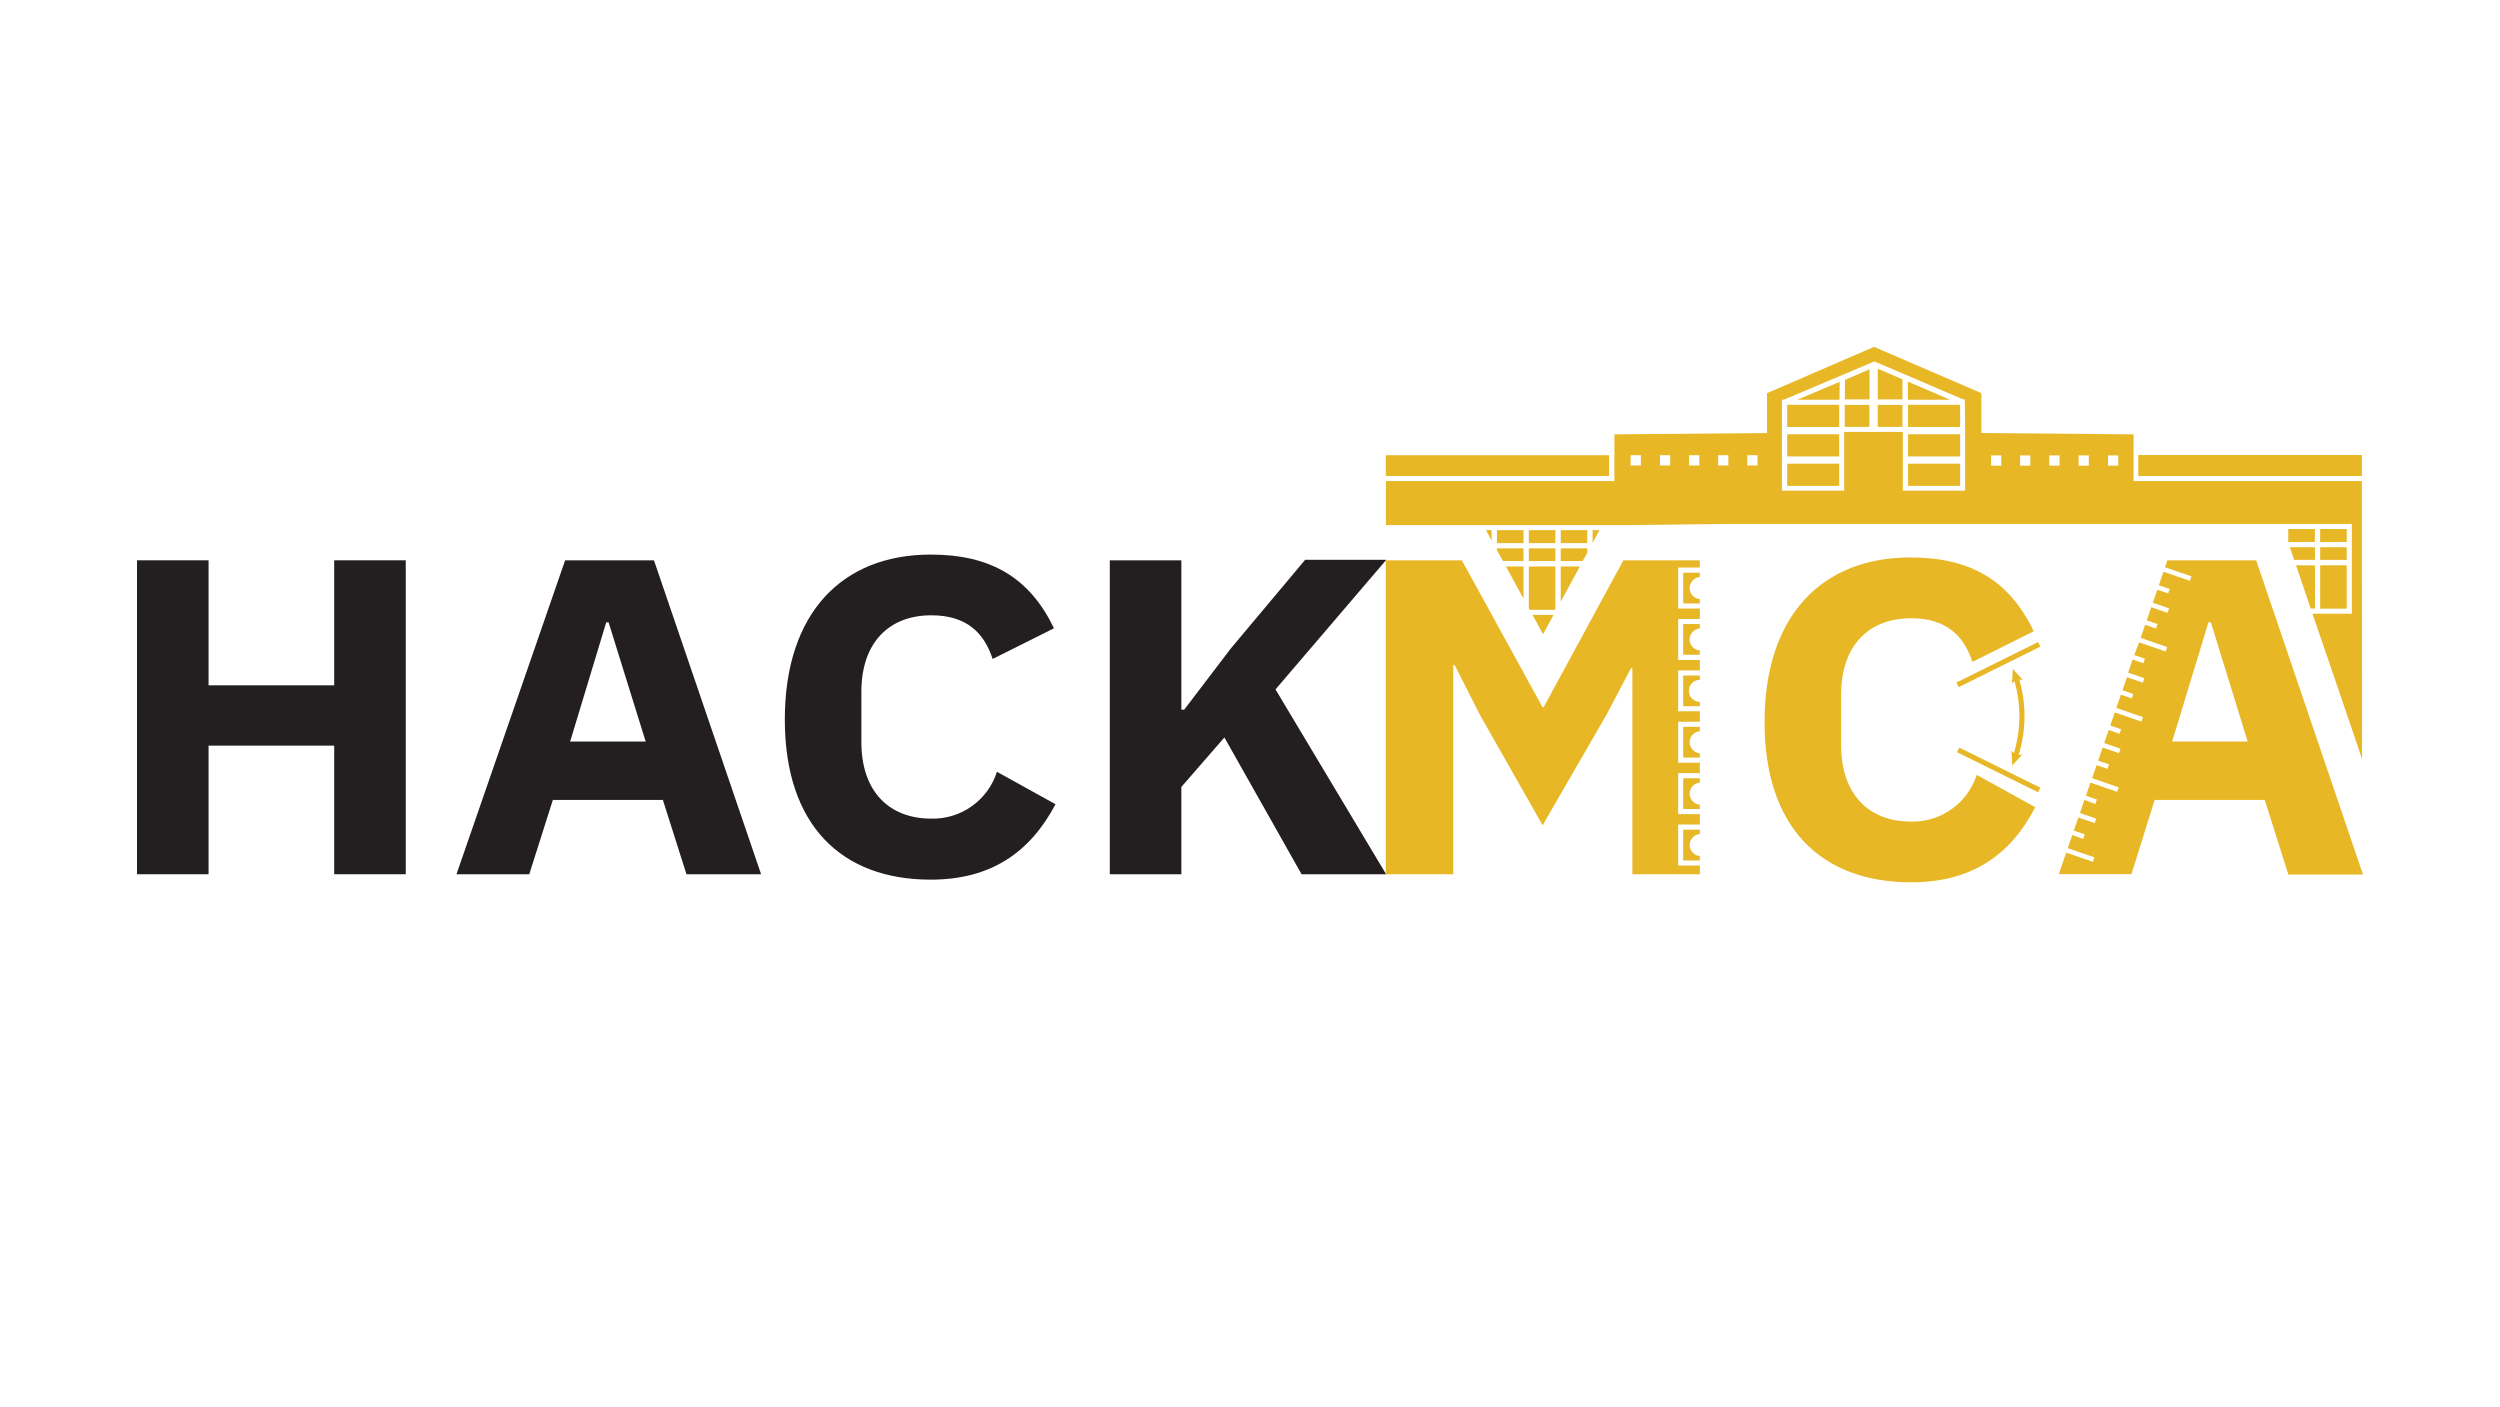
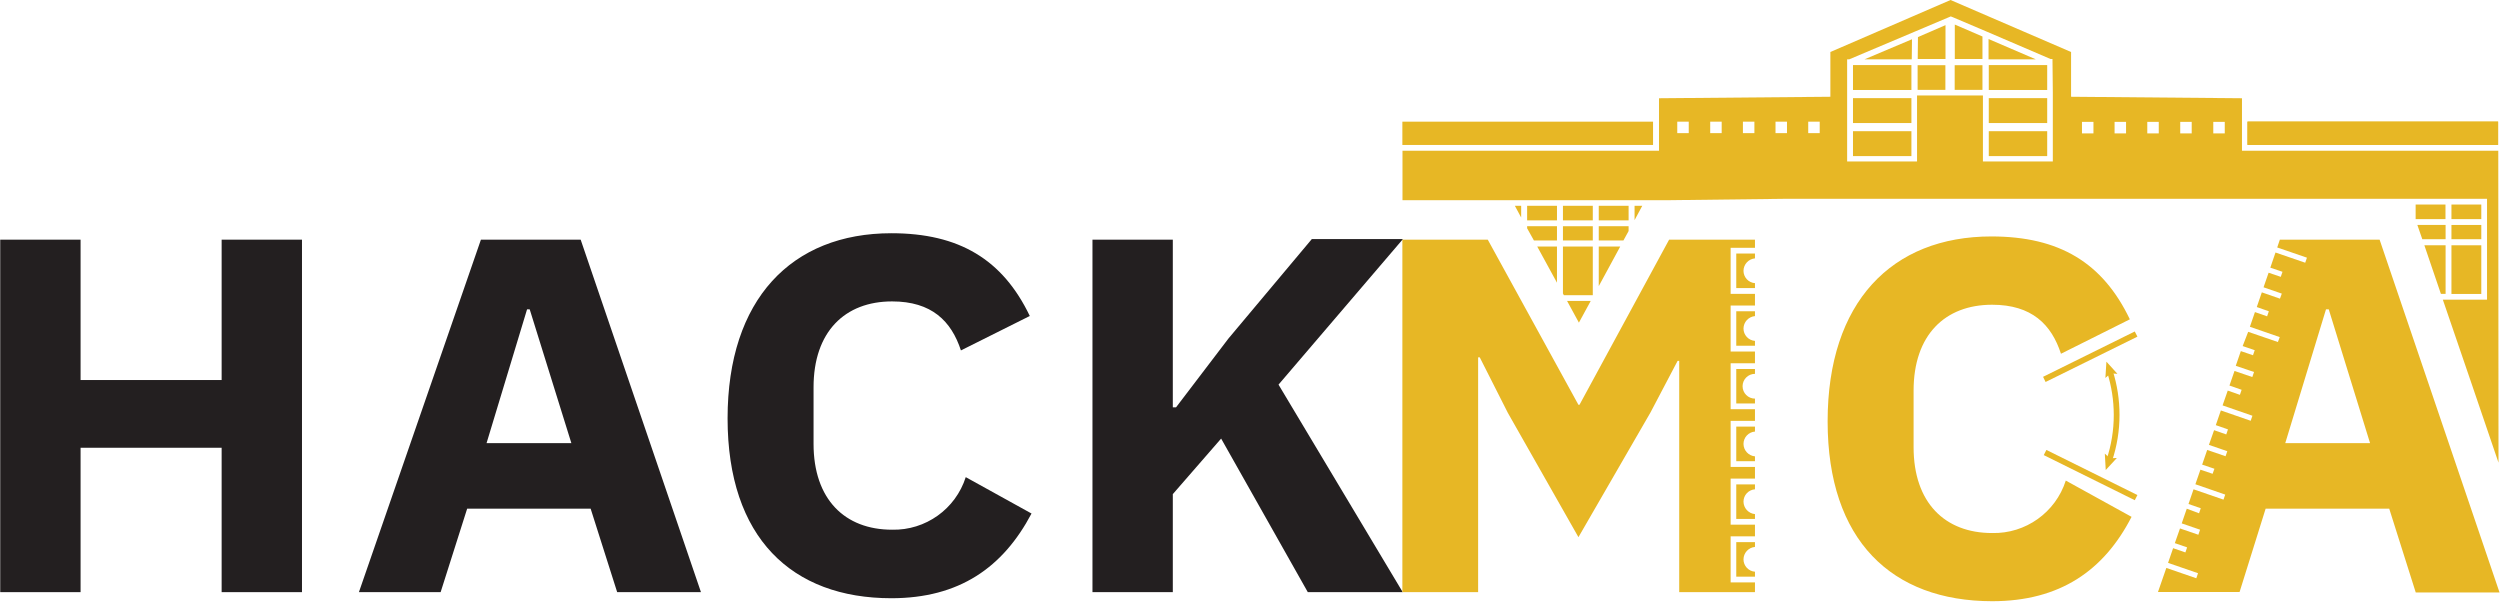
- <svg xmlns="http://www.w3.org/2000/svg" id="Layer_1" data-name="Layer 1" viewBox="0 0 1920 1080" version="1.1" width="1920" height="1080">
-   <defs id="defs4">
-     <style id="style2">
+ <svg xmlns="http://www.w3.org/2000/svg" id="Layer_1" data-name="Layer 1" viewBox="0 0 217.81 52.37">
+   <defs>
+     <style>
      .cls-1 {
        fill: #231f20;
      }

      .cls-2 {
        fill: #e7b725;
      }

-       .cls-3, .cls-4 {
+       .cls-3 {
        fill: none;
-       }
- 
-       .cls-4 {
-         stroke: #e7b725;
-         stroke-miterlimit: 10;
-         stroke-width: 0.5px;
      }
    </style>
  </defs>
-   <g id="g1086" transform="matrix(1.097325,0,0,1.097325,-114.8561,-74.43561)">
-     <path class="cls-1" d="m 338.572,589.693 h -87.931 v 90.006 H 200.558 V 459.979 h 50.083 v 87.502 h 87.931 v -87.502 h 50.083 v 219.72 h -50.083 z" id="path6" style="stroke-width:7.155" />
-     <path class="cls-1" d="m 585.122,679.699 -16.527,-52.015 h -76.984 l -16.527,52.015 h -50.941 l 76.054,-219.72 h 62.174 l 74.981,219.72 z M 530.603,503.408 h -1.646 l -25.256,83.424 h 52.873 z" id="path8" style="stroke-width:7.155" />
-     <path class="cls-1" d="m 653.95,571.377 c 0,-74.266 39.923,-115.405 102.097,-115.405 42.284,0 69.4,16.384 86.285,51.585 l -42.928,21.464 c -6.01,-18.316 -18.244,-30.55 -42.928,-30.55 -29.406,0 -48.938,18.888 -48.938,53.517 v 35.273 c 0,34.629 19.532,53.517 48.938,53.517 a 47.078,47.078 0 0 0 45.933,-32.768 l 40.996,22.68 c -17.744,33.627 -45.074,52.802 -87.359,52.802 -62.174,0 -102.097,-37.777 -102.097,-112.114 z" id="path10" style="stroke-width:7.155" />
-     <path class="cls-1" d="m 961.601,583.97 -30.121,34.629 v 61.101 H 881.397 V 459.979 h 50.083 v 104.53 h 2.003 l 32.697,-42.928 51.943,-61.96 h 56.808 l -77.557,90.721 77.414,129.357 h -59.169 z" id="path12" style="stroke-width:7.155" />
-     <path class="cls-2" d="m 1339.654,573.238 c 0,-74.337 39.995,-115.262 102.097,-115.262 42.356,0 69.4,16.384 86.285,51.657 l -42.928,21.464 c -5.938,-18.244 -18.173,-30.55 -42.928,-30.55 -29.406,0 -48.938,18.888 -48.938,53.517 v 35.273 c 0,34.629 19.532,53.517 48.938,53.517 a 47.078,47.078 0 0 0 45.933,-32.697 l 40.996,22.609 c -17.171,33.412 -44.574,52.587 -86.929,52.587 -62.532,-0.071 -102.526,-37.848 -102.526,-112.114 z" id="path14" style="stroke-width:7.155" />
-     <g id="g138" transform="matrix(7.154678,0,0,7.154678,200.415,310.5894)">
-       <rect class="cls-2" x="195.81" y="10.6" width="21.83" height="2.03" id="rect16" />
-       <rect class="cls-2" x="122.18" y="10.6" width="21.84" height="2.03" id="rect18" />
-       <rect class="cls-3" x="173.27" y="5.67" width="5.09" height="2.17" id="rect20" />
-       <polygon class="cls-3" points="170.31,5.14 172.72,5.14 172.72,3.18 170.31,2.14 " id="polygon22" />
-       <polygon class="cls-3" points="173.25,3.4 173.25,5.17 177.37,5.17 " id="polygon24" />
-       <rect class="cls-3" x="161.44" y="11.43" width="5.09" height="2.17" id="rect26" />
-       <rect class="cls-3" x="173.27" y="11.43" width="5.09" height="2.17" id="rect28" />
-       <polygon class="cls-3" points="169.5,5.14 169.5,2.19 167.1,3.23 167.08,5.14 " id="polygon30" />
-       <polygon class="cls-3" points="162.44,5.17 166.55,5.17 166.55,5.16 166.56,5.16 166.58,3.42 " id="polygon32" />
-       <rect class="cls-3" x="170.3" y="5.68" width="2.42" height="2.15" id="rect34" />
-       <rect class="cls-3" x="173.27" y="8.55" width="5.09" height="2.17" id="rect36" />
-       <rect class="cls-3" x="161.44" y="8.55" width="5.09" height="2.17" id="rect38" />
-       <rect class="cls-3" x="167.07" y="5.68" width="2.42" height="2.15" id="rect40" />
-       <rect class="cls-3" x="161.44" y="5.67" width="5.09" height="2.17" id="rect42" />
-       <rect class="cls-2" x="167.07" y="5.68" width="2.42" height="2.15" id="rect44" />
-       <rect class="cls-2" x="161.44" y="8.55" width="5.09" height="2.17" id="rect46" />
-       <polygon class="cls-2" points="166.58,3.42 162.44,5.17 166.55,5.17 166.55,5.16 166.56,5.16 " id="polygon48" />
-       <polygon class="cls-2" points="167.1,3.23 167.08,5.14 169.5,5.14 169.5,2.19 " id="polygon50" />
-       <rect class="cls-2" x="161.44" y="11.43" width="5.09" height="2.17" id="rect52" />
-       <rect class="cls-2" x="161.44" y="5.67" width="5.09" height="2.17" id="rect54" />
-       <rect class="cls-2" x="170.3" y="5.68" width="2.42" height="2.15" id="rect56" />
-       <polygon class="cls-2" points="170.31,2.14 170.31,5.14 172.72,5.14 172.72,3.18 " id="polygon58" />
-       <rect class="cls-2" x="173.27" y="5.67" width="5.09" height="2.17" id="rect60" />
-       <rect class="cls-2" x="173.27" y="8.55" width="5.09" height="2.17" id="rect62" />
-       <polygon class="cls-2" points="177.37,5.17 173.25,3.4 173.25,5.17 " id="polygon64" />
-       <rect class="cls-2" x="173.27" y="11.43" width="5.09" height="2.17" id="rect66" />
-       <rect class="cls-3" x="211.43" y="19.6" width="2.6" height="1.24" id="rect68" />
-       <rect class="cls-3" x="211.43" y="17.82" width="2.6" height="1.27" id="rect70" />
-       <rect class="cls-3" x="205.19" y="17.82" width="2.6" height="1.27" id="rect72" />
-       <rect class="cls-3" x="214.54" y="17.82" width="2.6" height="1.27" id="rect74" />
-       <rect class="cls-3" x="211.43" y="21.37" width="2.6" height="4.24" id="rect76" />
-       <rect class="cls-3" x="214.54" y="21.37" width="2.6" height="4.24" id="rect78" />
-       <rect class="cls-3" x="214.54" y="19.6" width="2.6" height="1.24" id="rect80" />
-       <polygon class="cls-2" points="213.07,25.6 213.07,21.37 211.22,21.37 212.66,25.6 " id="polygon82" />
-       <polygon class="cls-2" points="211.04,20.84 213.07,20.84 213.07,19.6 210.61,19.6 " id="polygon84" />
-       <rect class="cls-2" x="210.46" y="17.82" width="2.6" height="1.27" id="rect86" />
-       <rect class="cls-2" x="213.58" y="17.82" width="2.6" height="1.27" id="rect88" />
-       <rect class="cls-2" x="213.58" y="21.37" width="2.6" height="4.24" id="rect90" />
-       <rect class="cls-2" x="213.58" y="19.6" width="2.6" height="1.24" id="rect92" />
-       <rect class="cls-3" x="139.29" y="19.71" width="2.6" height="1.24" id="rect94" />
-       <rect class="cls-3" x="136.17" y="19.71" width="2.6" height="1.24" id="rect96" />
-       <rect class="cls-3" x="139.29" y="17.93" width="2.6" height="1.27" id="rect98" />
-       <rect class="cls-3" x="133.05" y="17.93" width="2.6" height="1.27" id="rect100" />
-       <rect class="cls-3" x="136.17" y="17.93" width="2.6" height="1.27" id="rect102" />
-       <rect class="cls-3" x="142.41" y="17.93" width="2.6" height="1.27" id="rect104" />
-       <rect class="cls-3" x="136.17" y="21.48" width="2.6" height="4.24" id="rect106" />
-       <rect class="cls-3" x="139.29" y="21.48" width="2.6" height="4.24" id="rect108" />
-       <polygon class="cls-2" points="139.29,21.48 139.29,24.93 141.16,21.48 " id="polygon110" />
-       <rect class="cls-2" x="136.17" y="17.93" width="2.6" height="1.27" id="rect112" />
-       <polygon class="cls-2" points="142.41,17.93 142.41,19.18 143.08,17.93 " id="polygon114" />
-       <rect class="cls-2" x="136.17" y="19.71" width="2.6" height="1.24" id="rect116" />
-       <rect class="cls-2" x="139.29" y="17.93" width="2.6" height="1.27" id="rect118" />
-       <polygon class="cls-2" points="141.89,19.71 139.29,19.71 139.29,20.95 141.44,20.95 141.89,20.13 " id="polygon120" />
-       <polygon class="cls-2" points="138.77,21.48 136.17,21.48 136.17,25.57 136.25,25.72 138.77,25.72 " id="polygon122" />
-       <polygon class="cls-2" points="135.65,19.71 133.05,19.71 133.05,19.89 133.64,20.95 135.65,20.95 " id="polygon124" />
-       <polygon class="cls-2" points="138.59,26.22 136.53,26.22 137.56,28.11 " id="polygon126" />
-       <polygon class="cls-2" points="131.98,17.93 132.53,18.95 132.53,17.93 " id="polygon128" />
-       <polygon class="cls-2" points="135.65,21.48 133.93,21.48 135.65,24.63 " id="polygon130" />
-       <rect class="cls-2" x="133.05" y="17.93" width="2.6" height="1.27" id="rect132" />
-       <rect class="cls-2" x="195.81" y="10.59" width="21.84" height="2.03" id="rect134" />
-       <path class="cls-2" d="m 225.27,18.81 h -22.33 v -4.57 l -14.89,-0.13 v -3.9 l -10.5,-4.53 -10.47,4.53 v 3.9 l -14.93,0.13 v 4.57 H 129.8 v 4.31 h 23.31 L 163.2,23 h 61.09 v 8.79 h -3.85 l 2.43,7.1 2.42,7.1 z m -70.53,-1.53 h -1 v -1 h 1 z m 2.87,0 h -1 v -1 h 1 z m 2.85,0 h -1 v -1 h 1 z m 2.84,0 h -1 v -1 h 1 z m 2.85,0 h -1 v -1 h 1 z m 20.31,-3.58 v 6.05 h -6.09 V 14 h -5.74 v 5.75 h -6.09 v -8.9 h 0.18 l 8.85,-3.74 0.18,0.07 v 0 l 2.94,1.25 c 0,0 0,0 0,0 l 5.57,2.39 h 0.17 z m 3.54,3.6 h -1 v -1 h 1 z m 2.84,0 h -1 v -1 h 1 z m 2.85,0 h -1 v -1 h 1 z m 2.87,0 h -1 v -1 h 1 z m 2.88,0 h -1 v -1 h 1 z" transform="translate(-7.61,-5.68)" id="path136" />
+   <path class="cls-1" d="M26.92,44.69H14.63V57.27h-7V26.56h7V38.79H26.92V26.56h7V57.27h-7Z" transform="translate(-7.61 -5.68)" />
+   <path class="cls-1" d="M61.38,57.27,59.07,50H48.31L46,57.27H38.88L49.51,26.56H58.2L68.68,57.27ZM53.76,32.63h-.23L50,44.29h7.39Z" transform="translate(-7.61 -5.68)" />
+   <path class="cls-1" d="M71,42.13C71,31.75,76.58,26,85.27,26c5.91,0,9.7,2.29,12.06,7.21l-6,3c-.84-2.56-2.55-4.27-6-4.27-4.11,0-6.84,2.64-6.84,7.48v4.93c0,4.84,2.73,7.48,6.84,7.48a6.58,6.58,0,0,0,6.42-4.58l5.73,3.17C95,55.12,91.18,57.8,85.27,57.8,76.58,57.8,71,52.52,71,42.13Z" transform="translate(-7.61 -5.68)" />
+   <path class="cls-1" d="M114,43.89l-4.21,4.84v8.54h-7V26.56h7V41.17h.28l4.57-6,7.26-8.66h7.94L119,39.19l10.82,18.08h-8.27Z" transform="translate(-7.61 -5.68)" />
+   <path class="cls-2" d="M166.84,42.39c0-10.39,5.59-16.11,14.27-16.11,5.92,0,9.7,2.29,12.06,7.22l-6,3c-.83-2.55-2.54-4.27-6-4.27-4.11,0-6.84,2.64-6.84,7.48v4.93c0,4.84,2.73,7.48,6.84,7.48a6.58,6.58,0,0,0,6.42-4.57l5.73,3.16c-2.4,4.67-6.23,7.35-12.15,7.35C172.43,58.05,166.84,52.77,166.84,42.39Z" transform="translate(-7.61 -5.68)" />
+   <rect class="cls-2" x="195.81" y="10.6" width="21.83" height="2.03" />
+   <rect class="cls-2" x="122.18" y="10.6" width="21.84" height="2.03" />
+   <rect class="cls-3" x="173.27" y="5.67" width="5.09" height="2.17" />
+   <polygon class="cls-3" points="172.72 5.14 172.72 3.18 170.31 2.14 170.31 5.14 172.72 5.14" />
+   <polygon class="cls-3" points="173.25 5.17 177.37 5.17 173.25 3.4 173.25 5.17" />
+   <rect class="cls-3" x="161.44" y="11.43" width="5.09" height="2.17" />
+   <rect class="cls-3" x="173.27" y="11.43" width="5.09" height="2.17" />
+   <polygon class="cls-3" points="169.5 2.19 167.1 3.23 167.08 5.14 169.5 5.14 169.5 2.19" />
+   <polygon class="cls-3" points="166.55 5.16 166.56 5.16 166.58 3.42 162.44 5.17 166.55 5.17 166.55 5.16" />
+   <rect class="cls-3" x="170.3" y="5.68" width="2.42" height="2.15" />
+   <rect class="cls-3" x="173.27" y="8.55" width="5.09" height="2.17" />
+   <rect class="cls-3" x="161.44" y="8.55" width="5.09" height="2.17" />
+   <rect class="cls-3" x="167.07" y="5.68" width="2.42" height="2.15" />
+   <rect class="cls-3" x="161.44" y="5.67" width="5.09" height="2.17" />
+   <rect class="cls-2" x="167.07" y="5.68" width="2.42" height="2.15" />
+   <rect class="cls-2" x="161.44" y="8.55" width="5.09" height="2.17" />
+   <polygon class="cls-2" points="166.55 5.17 166.55 5.16 166.56 5.16 166.58 3.42 162.44 5.17 166.55 5.17" />
+   <polygon class="cls-2" points="167.08 5.14 169.5 5.14 169.5 2.19 167.1 3.23 167.08 5.14" />
+   <rect class="cls-2" x="161.44" y="11.43" width="5.09" height="2.17" />
+   <rect class="cls-2" x="161.44" y="5.67" width="5.09" height="2.17" />
+   <rect class="cls-2" x="170.3" y="5.68" width="2.42" height="2.15" />
+   <polygon class="cls-2" points="170.31 5.14 172.72 5.14 172.72 3.18 170.31 2.14 170.31 5.14" />
+   <rect class="cls-2" x="173.27" y="5.67" width="5.09" height="2.17" />
+   <rect class="cls-2" x="173.27" y="8.55" width="5.09" height="2.17" />
+   <polygon class="cls-2" points="173.25 3.4 173.25 5.17 177.37 5.17 173.25 3.4" />
+   <rect class="cls-2" x="173.27" y="11.43" width="5.09" height="2.17" />
+   <rect class="cls-3" x="205.19" y="17.82" width="2.6" height="1.27" />
+   <polygon class="cls-2" points="213.07 21.37 211.22 21.37 212.66 25.6 213.07 25.6 213.07 21.37" />
+   <polygon class="cls-2" points="213.07 20.84 213.07 19.6 210.61 19.6 211.04 20.84 213.07 20.84" />
+   <rect class="cls-2" x="210.46" y="17.82" width="2.6" height="1.27" />
+   <rect class="cls-2" x="213.58" y="17.82" width="2.6" height="1.27" />
+   <rect class="cls-2" x="213.58" y="21.37" width="2.6" height="4.24" />
+   <rect class="cls-2" x="213.58" y="19.6" width="2.6" height="1.24" />
+   <rect class="cls-3" x="136.17" y="19.71" width="2.6" height="1.24" />
+   <rect class="cls-3" x="139.29" y="17.93" width="2.6" height="1.27" />
+   <rect class="cls-3" x="133.05" y="17.93" width="2.6" height="1.27" />
+   <rect class="cls-3" x="136.17" y="17.93" width="2.6" height="1.27" />
+   <rect class="cls-3" x="136.17" y="21.48" width="2.6" height="4.24" />
+   <polygon class="cls-2" points="139.29 24.93 141.16 21.48 139.29 21.48 139.29 24.93" />
+   <rect class="cls-2" x="136.17" y="17.93" width="2.6" height="1.27" />
+   <polygon class="cls-2" points="142.41 19.18 143.08 17.93 142.41 17.93 142.41 19.18" />
+   <rect class="cls-2" x="136.17" y="19.71" width="2.6" height="1.24" />
+   <rect class="cls-2" x="139.29" y="17.93" width="2.6" height="1.27" />
+   <polygon class="cls-2" points="139.29 20.95 141.44 20.95 141.89 20.13 141.89 19.71 139.29 19.71 139.29 20.95" />
+   <polygon class="cls-2" points="136.17 25.57 136.25 25.72 138.77 25.72 138.77 21.48 136.17 21.48 136.17 25.57" />
+   <polygon class="cls-2" points="133.05 19.89 133.64 20.95 135.65 20.95 135.65 19.71 133.05 19.71 133.05 19.89" />
+   <polygon class="cls-2" points="136.53 26.22 137.56 28.11 138.59 26.22 136.53 26.22" />
+   <polygon class="cls-2" points="132.53 18.95 132.53 17.93 131.98 17.93 132.53 18.95" />
+   <polygon class="cls-2" points="133.93 21.48 135.65 24.63 135.65 21.48 133.93 21.48" />
+   <rect class="cls-2" x="133.05" y="17.93" width="2.6" height="1.27" />
+   <rect class="cls-2" x="195.81" y="10.59" width="21.84" height="2.03" />
+   <path class="cls-2" d="M225.27,18.81H202.94V14.24l-14.89-.13v-3.9l-10.5-4.53-10.47,4.53v3.9l-14.93.13v4.57H129.8v4.31h23.31L163.2,23h61.09v8.79h-3.85l2.43,7.1,2.42,7.1Zm-70.53-1.53h-1v-1h1Zm2.87,0h-1v-1h1Zm2.85,0h-1v-1h1Zm2.84,0h-1v-1h1Zm2.85,0h-1v-1h1Zm20.31-3.58v6.05h-6.09V14h-5.74v5.75h-6.09V10.85h.18l8.85-3.74.18.07h0l2.94,1.25s0,0,0,0l5.57,2.39h.17ZM190,17.3h-1v-1h1Zm2.84,0h-1v-1h1Zm2.85,0h-1v-1h1Zm2.87,0h-1v-1h1Zm2.88,0h-1v-1h1Z" transform="translate(-7.61 -5.68)" />
+   <g>
+     <polygon class="cls-2" points="178.22 33.28 178 32.83 185.99 28.88 186.22 29.33 178.22 33.28" />
+     <polygon class="cls-2" points="185.99 43.58 178.06 39.65 178.29 39.2 186.22 43.13 185.99 43.58" />
+     <g>
+       <path class="cls-2" d="M191.61,45.87l-.47-.15a12.19,12.19,0,0,0,.63-3.89,12.37,12.37,0,0,0-.58-3.73l.48-.15a12.73,12.73,0,0,1,.6,3.88A12.58,12.58,0,0,1,191.61,45.87Z" transform="translate(-7.61 -5.68)" />
+       <polygon class="cls-2" points="183.43 32.93 183.88 32.53 184.48 32.57 183.52 31.51 183.43 32.93" />
+       <polygon class="cls-2" points="183.38 39.52 183.82 39.93 184.43 39.9 183.46 40.95 183.38 39.52" />
    </g>
-     <g id="g152" transform="matrix(7.154678,0,0,7.154678,200.415,310.5894)">
-       <line class="cls-4" x1="178.11" y1="33.06" x2="186.1" y2="29.1" id="line140" />
-       <line class="cls-4" x1="186.1" y1="43.35" x2="178.17" y2="39.43" id="line142" />
-       <g id="g150">
-         <path class="cls-4" d="m 191.43,38 a 12.55,12.55 0 0 1 -0.05,7.76" transform="translate(-7.61,-5.68)" id="path144" />
-         <polygon class="cls-2" points="183.52,31.51 183.43,32.93 183.88,32.53 184.48,32.57 " id="polygon146" />
-         <polygon class="cls-2" points="183.46,40.95 183.38,39.52 183.82,39.93 184.43,39.9 " id="polygon148" />
-       </g>
-     </g>
-     <g id="g168" transform="matrix(7.154678,0,0,7.154678,200.415,310.5894)">
-       <path class="cls-2" d="m 158.88,35.8 h 1.63 v -0.42 a 1.08,1.08 0 0 1 -1,-1.08 1.1,1.1 0 0 1 1,-1.08 V 32.8 h -1.63 z" transform="translate(-7.61,-5.68)" id="path154" />
-       <polygon class="cls-2" points="152.9,20.88 145.42,20.88 137.61,35.27 137.52,35.27 129.62,20.88 122.18,20.88 122.18,51.59 128.78,51.59 128.78,31.13 128.92,31.13 131.37,35.97 137.52,46.8 143.8,35.93 146.16,31.44 146.3,31.44 146.3,51.59 152.9,51.59 152.9,50.74 150.78,50.74 150.78,46.73 152.9,46.73 152.9,45.71 150.78,45.71 150.78,41.7 152.9,41.7 152.9,40.68 150.78,40.68 150.78,36.67 152.9,36.67 152.9,35.65 150.78,35.65 150.78,31.65 152.9,31.65 152.9,30.63 150.78,30.63 150.78,26.62 152.9,26.62 152.9,25.6 150.78,25.6 150.78,21.59 152.9,21.59 " id="polygon156" />
-       <path class="cls-2" d="m 158.88,30.78 h 1.63 v -0.43 a 1.08,1.08 0 0 1 -1,-1.08 1.1,1.1 0 0 1 1,-1.08 v -0.42 h -1.63 z" transform="translate(-7.61,-5.68)" id="path158" />
-       <path class="cls-2" d="m 158.88,40.83 h 1.63 v -0.42 a 1.08,1.08 0 0 1 0,-2.16 v -0.42 h -1.63 z" transform="translate(-7.61,-5.68)" id="path160" />
-       <path class="cls-2" d="m 158.88,55.92 h 1.63 v -0.43 a 1.08,1.08 0 0 1 -1,-1.08 1.1,1.1 0 0 1 1,-1.08 v -0.42 h -1.63 z" transform="translate(-7.61,-5.68)" id="path162" />
-       <path class="cls-2" d="m 158.88,45.86 h 1.63 v -0.42 a 1.1,1.1 0 0 1 -1,-1.08 1.08,1.08 0 0 1 1,-1.08 v -0.43 h -1.63 z" transform="translate(-7.61,-5.68)" id="path164" />
-       <path class="cls-2" d="m 158.88,50.89 h 1.63 v -0.42 a 1.1,1.1 0 0 1 -1,-1.08 1.08,1.08 0 0 1 1,-1.08 v -0.43 h -1.63 z" transform="translate(-7.61,-5.68)" id="path166" />
-     </g>
-     <path class="cls-2" d="M 1614.394,480.656" id="path170" style="stroke-width:7.155" />
-     <path class="cls-2" d="m 1683.723,459.979 h -62.174 l -1.646,4.865 18.531,6.368 -1.073,3.148 -18.531,-6.368 -3.22,9.444 7.584,2.576 -1.073,3.148 -7.584,-2.576 -3.148,9.086 11.376,3.935 -1.145,3.148 -11.304,-3.935 -3.148,9.158 7.512,2.647 -1.073,3.148 -7.584,-2.647 -3.148,9.158 18.602,6.439 -1.145,3.077 -18.531,-6.368 -3.434,8.872 7.512,2.576 -1.073,3.148 -7.584,-2.576 -3.148,9.158 11.376,3.864 -1.073,3.148 -11.09,-3.792 -3.148,9.086 7.584,2.647 -1.073,3.148 -7.584,-2.647 -3.22,9.23 18.602,6.439 -1.073,3.148 -18.602,-6.439 -3.148,9.158 7.584,2.647 -1.073,3.148 -7.584,-2.647 -3.22,9.158 11.447,3.935 -1.073,3.148 -11.447,-3.935 -3.148,9.158 7.655,2.576 -1.145,3.148 -7.584,-2.576 -3.148,9.086 18.602,6.439 -1.073,3.148 -18.674,-6.439 -3.148,9.158 7.655,2.647 -1.073,3.148 -7.655,-2.862 -3.148,9.158 11.447,3.935 -1.073,3.148 -11.447,-3.935 -3.22,9.158 7.655,2.647 -1.073,3.148 -7.655,-2.647 -3.148,9.158 18.674,6.439 -1.073,3.148 -18.674,-6.439 -5.223,15.025 h 50.87 l 16.241,-51.943 h 77.056 l 16.527,52.229 h 52.229 z m -58.811,126.852 25.399,-83.424 h 1.717 l 25.757,83.424 z" id="path172" style="stroke-width:7.155" />
  </g>
+   <g>
+     <path class="cls-2" d="M158.88,35.8h1.63v-.42a1.08,1.08,0,0,1-1-1.08,1.1,1.1,0,0,1,1-1.08V32.8h-1.63Z" transform="translate(-7.61 -5.68)" />
+     <polygon class="cls-2" points="150.78 50.74 150.78 46.73 152.9 46.73 152.9 45.71 150.78 45.71 150.78 41.7 152.9 41.7 152.9 40.68 150.78 40.68 150.78 36.67 152.9 36.67 152.9 35.65 150.78 35.65 150.78 31.65 152.9 31.65 152.9 30.63 150.78 30.63 150.78 26.62 152.9 26.62 152.9 25.6 150.78 25.6 150.78 21.59 152.9 21.59 152.9 20.88 145.42 20.88 137.61 35.27 137.52 35.27 129.62 20.88 122.18 20.88 122.18 51.59 128.78 51.59 128.78 31.13 128.92 31.13 131.37 35.97 137.52 46.8 143.8 35.93 146.16 31.44 146.3 31.44 146.3 51.59 152.9 51.59 152.9 50.74 150.78 50.74" />
+     <path class="cls-2" d="M158.88,30.78h1.63v-.43a1.08,1.08,0,0,1-1-1.08,1.1,1.1,0,0,1,1-1.08v-.42h-1.63Z" transform="translate(-7.61 -5.68)" />
+     <path class="cls-2" d="M158.88,40.83h1.63v-.42a1.08,1.08,0,0,1,0-2.16v-.42h-1.63Z" transform="translate(-7.61 -5.68)" />
+     <path class="cls-2" d="M158.88,55.92h1.63v-.43a1.08,1.08,0,0,1-1-1.08,1.1,1.1,0,0,1,1-1.08v-.42h-1.63Z" transform="translate(-7.61 -5.68)" />
+     <path class="cls-2" d="M158.88,45.86h1.63v-.42a1.1,1.1,0,0,1-1-1.08,1.08,1.08,0,0,1,1-1.08v-.43h-1.63Z" transform="translate(-7.61 -5.68)" />
+     <path class="cls-2" d="M158.88,50.89h1.63v-.42a1.1,1.1,0,0,1-1-1.08,1.08,1.08,0,0,1,1-1.08v-.43h-1.63Z" transform="translate(-7.61 -5.68)" />
+   </g>
+   <path class="cls-2" d="M205.24,29.45" transform="translate(-7.61 -5.68)" />
+   <path class="cls-2" d="M214.93,26.56h-8.69l-.23.68,2.59.89-.15.44-2.59-.89L205.41,29l1.06.36-.15.44-1.06-.36-.44,1.27,1.59.55-.16.44-1.58-.55-.44,1.28,1.05.37-.15.44-1.06-.37-.44,1.28,2.6.9-.16.43-2.59-.89L203,35.83l1.05.36-.15.44-1.06-.36-.44,1.28,1.59.54-.15.44L202.29,38l-.44,1.27,1.06.37-.15.44-1.06-.37L201.25,41l2.6.9-.15.44-2.6-.9-.44,1.28,1.06.37-.15.44-1.06-.37-.45,1.28,1.6.55-.15.44-1.6-.55-.44,1.28,1.07.36-.16.44-1.06-.36-.44,1.27,2.6.9-.15.44-2.61-.9-.44,1.28,1.07.37-.15.44L198.13,50l-.44,1.28,1.6.55-.15.44-1.6-.55L197.09,53l1.07.37-.15.44-1.07-.37-.44,1.28,2.61.9-.15.44-2.61-.9-.73,2.1h7.11L205,50h10.77l2.31,7.3h7.3Zm-8.22,17.73,3.55-11.66h.24l3.6,11.66Z" transform="translate(-7.61 -5.68)" />
</svg>
